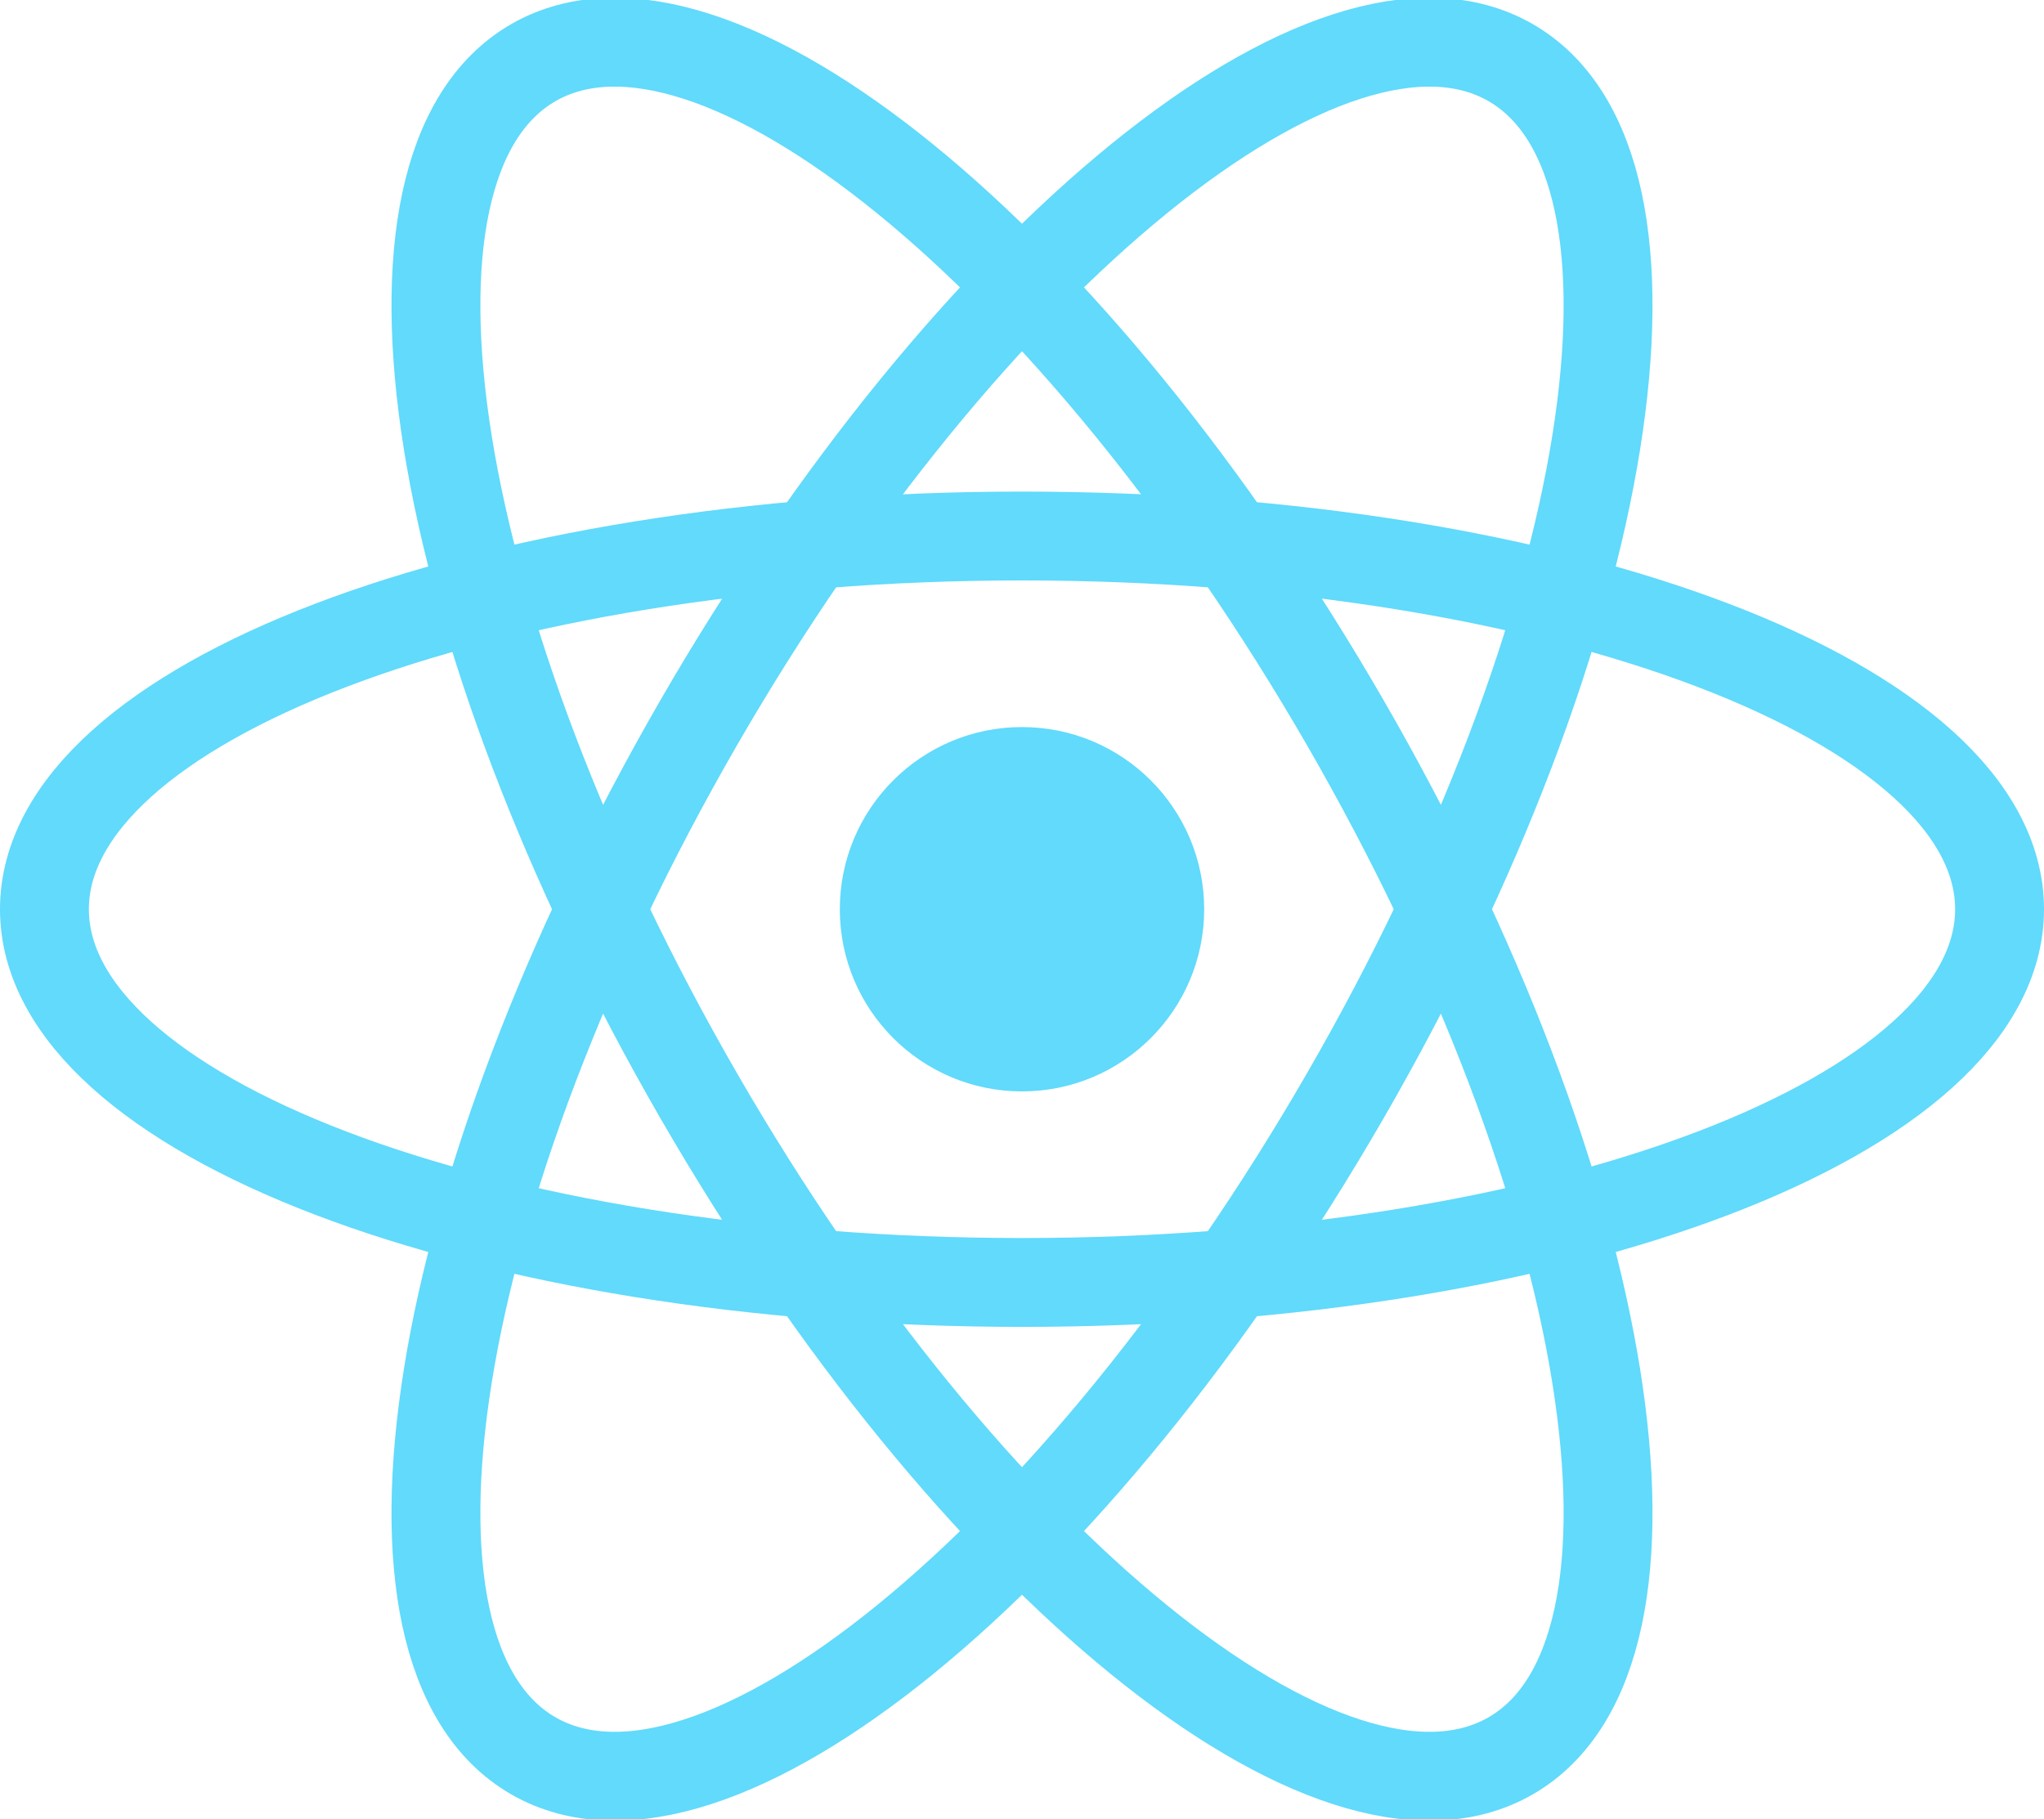
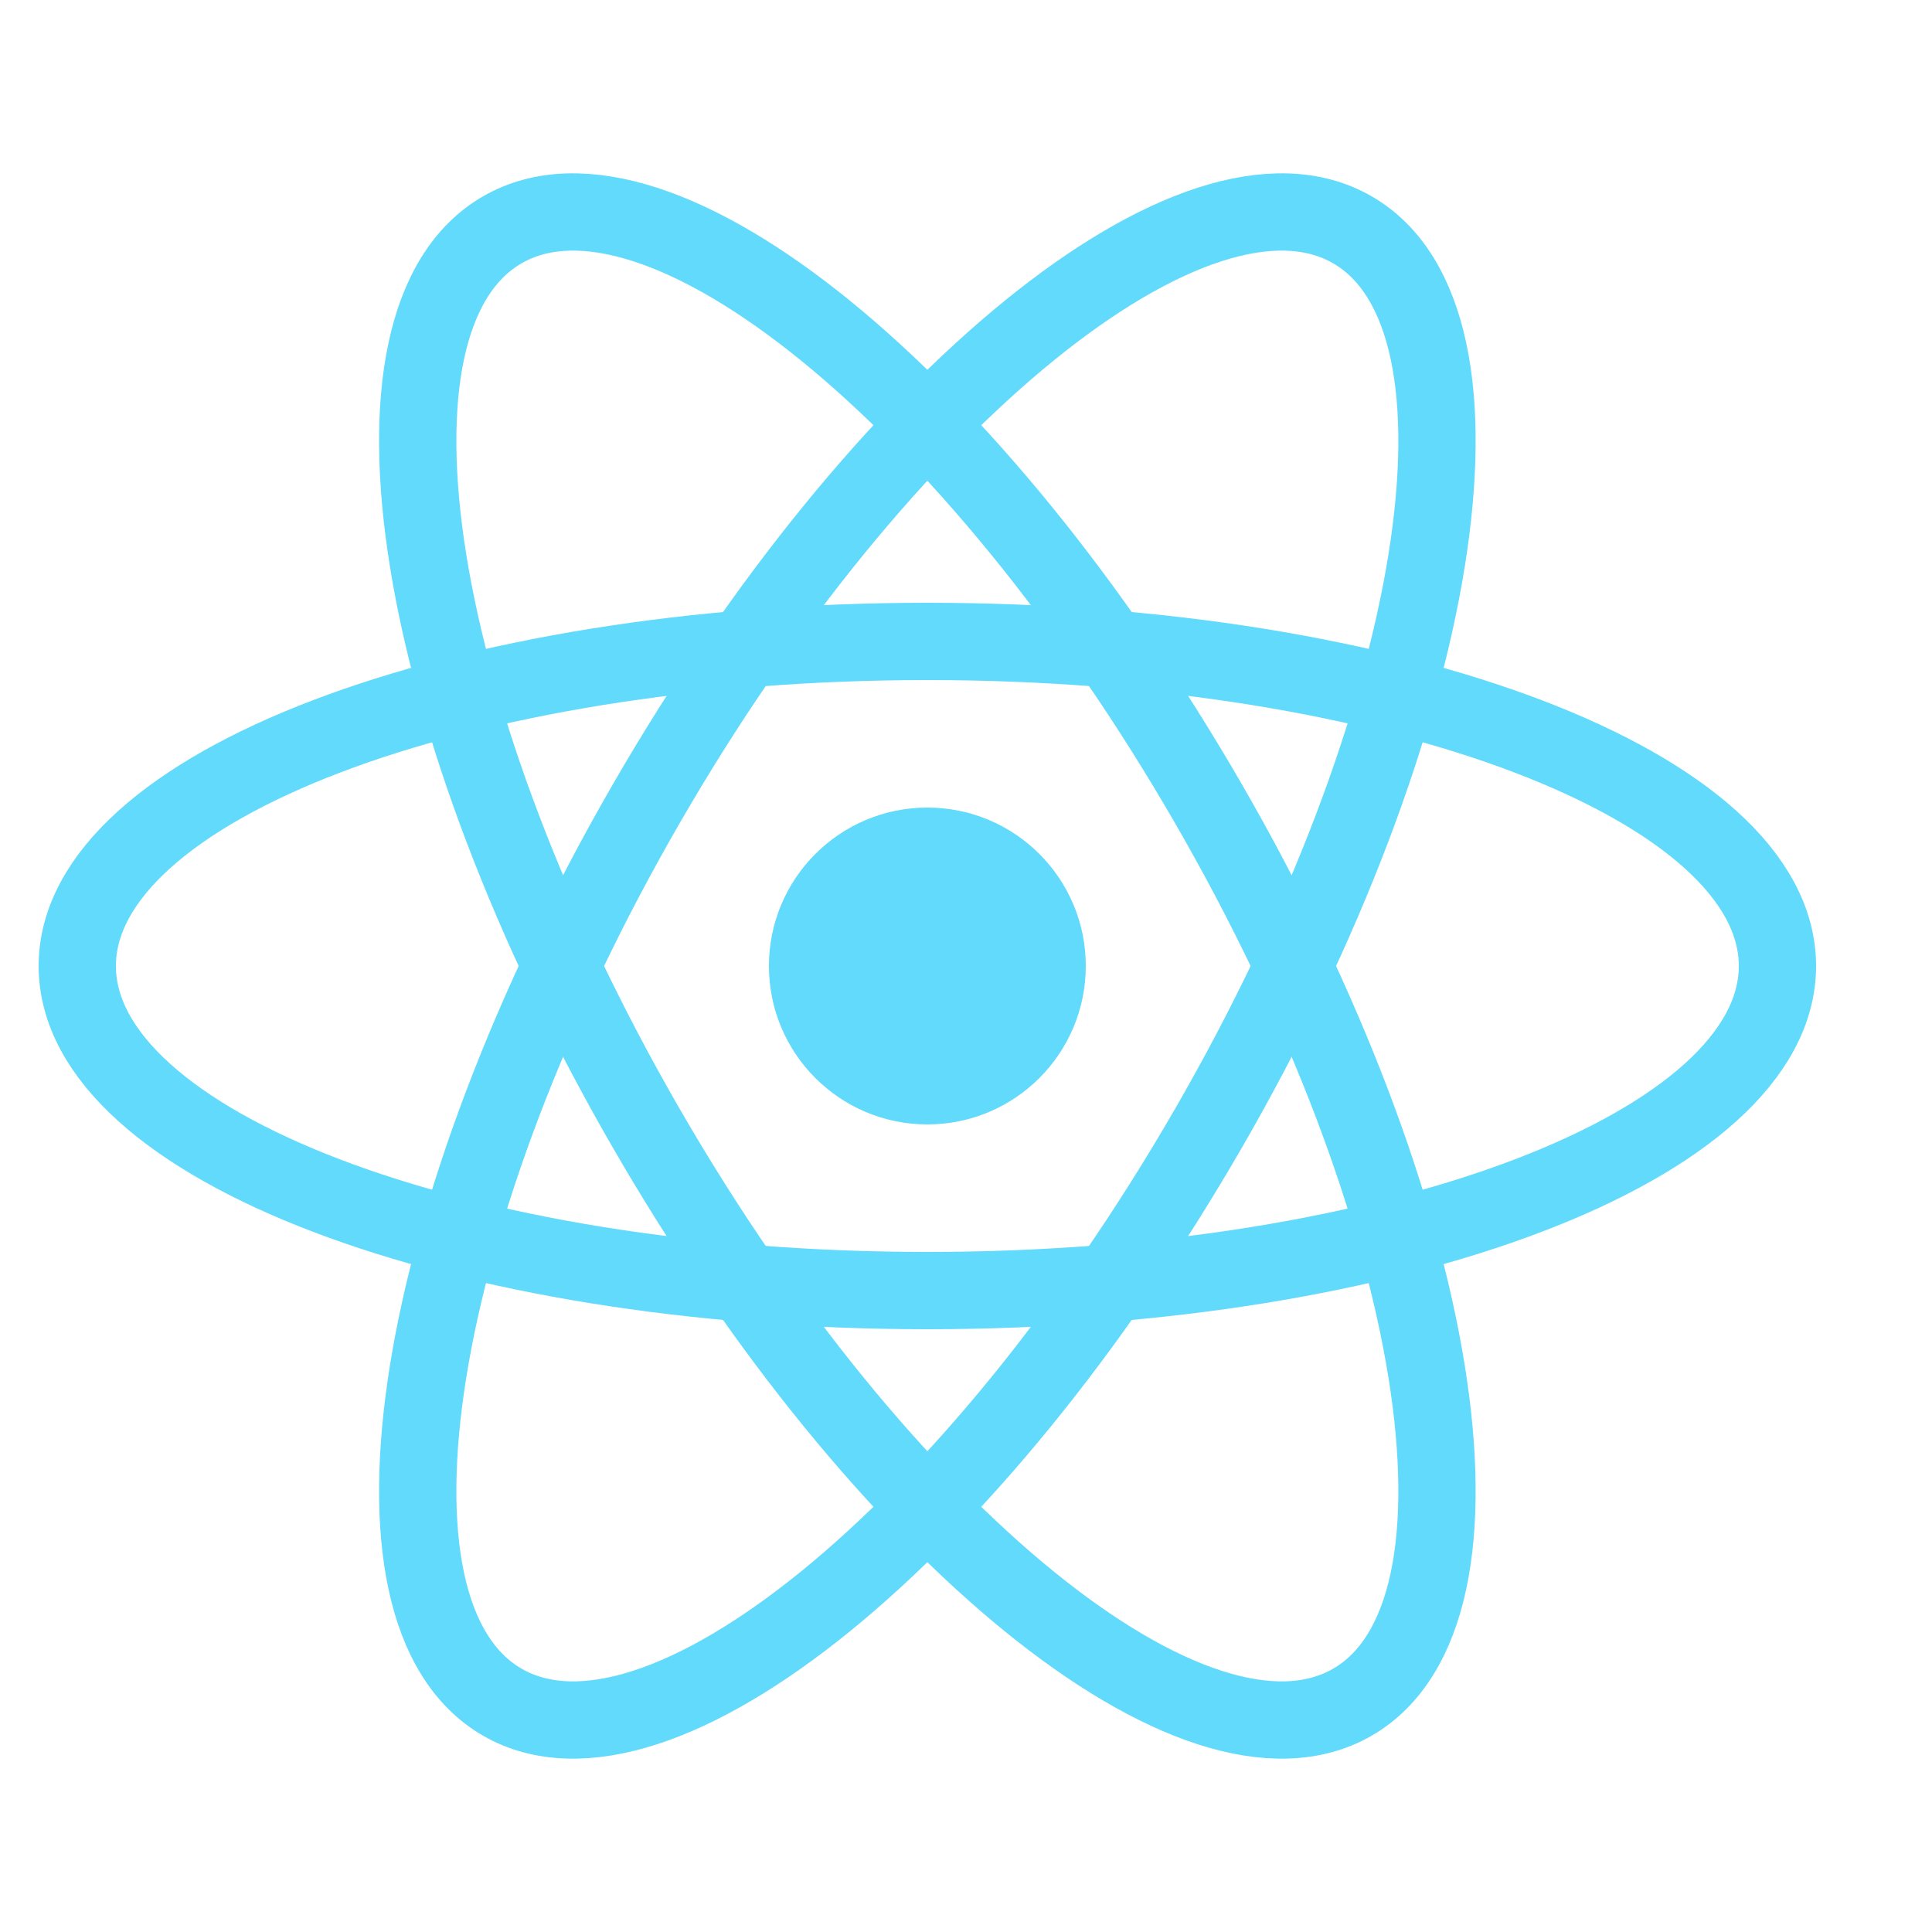
- <svg xmlns="http://www.w3.org/2000/svg" height="32px" viewBox="-11.5 -10.232 23 20.463">
+ <svg xmlns="http://www.w3.org/2000/svg" height="32" width="32" viewBox="-12 -10 25 20">
  <circle cx="0" cy="0" r="2.05" fill="#61dafb" />
  <g stroke="#61dafb" stroke-width="1" fill="none">
    <ellipse rx="11" ry="4.2" />
    <ellipse rx="11" ry="4.2" transform="rotate(60)" />
    <ellipse rx="11" ry="4.2" transform="rotate(120)" />
  </g>
</svg>
